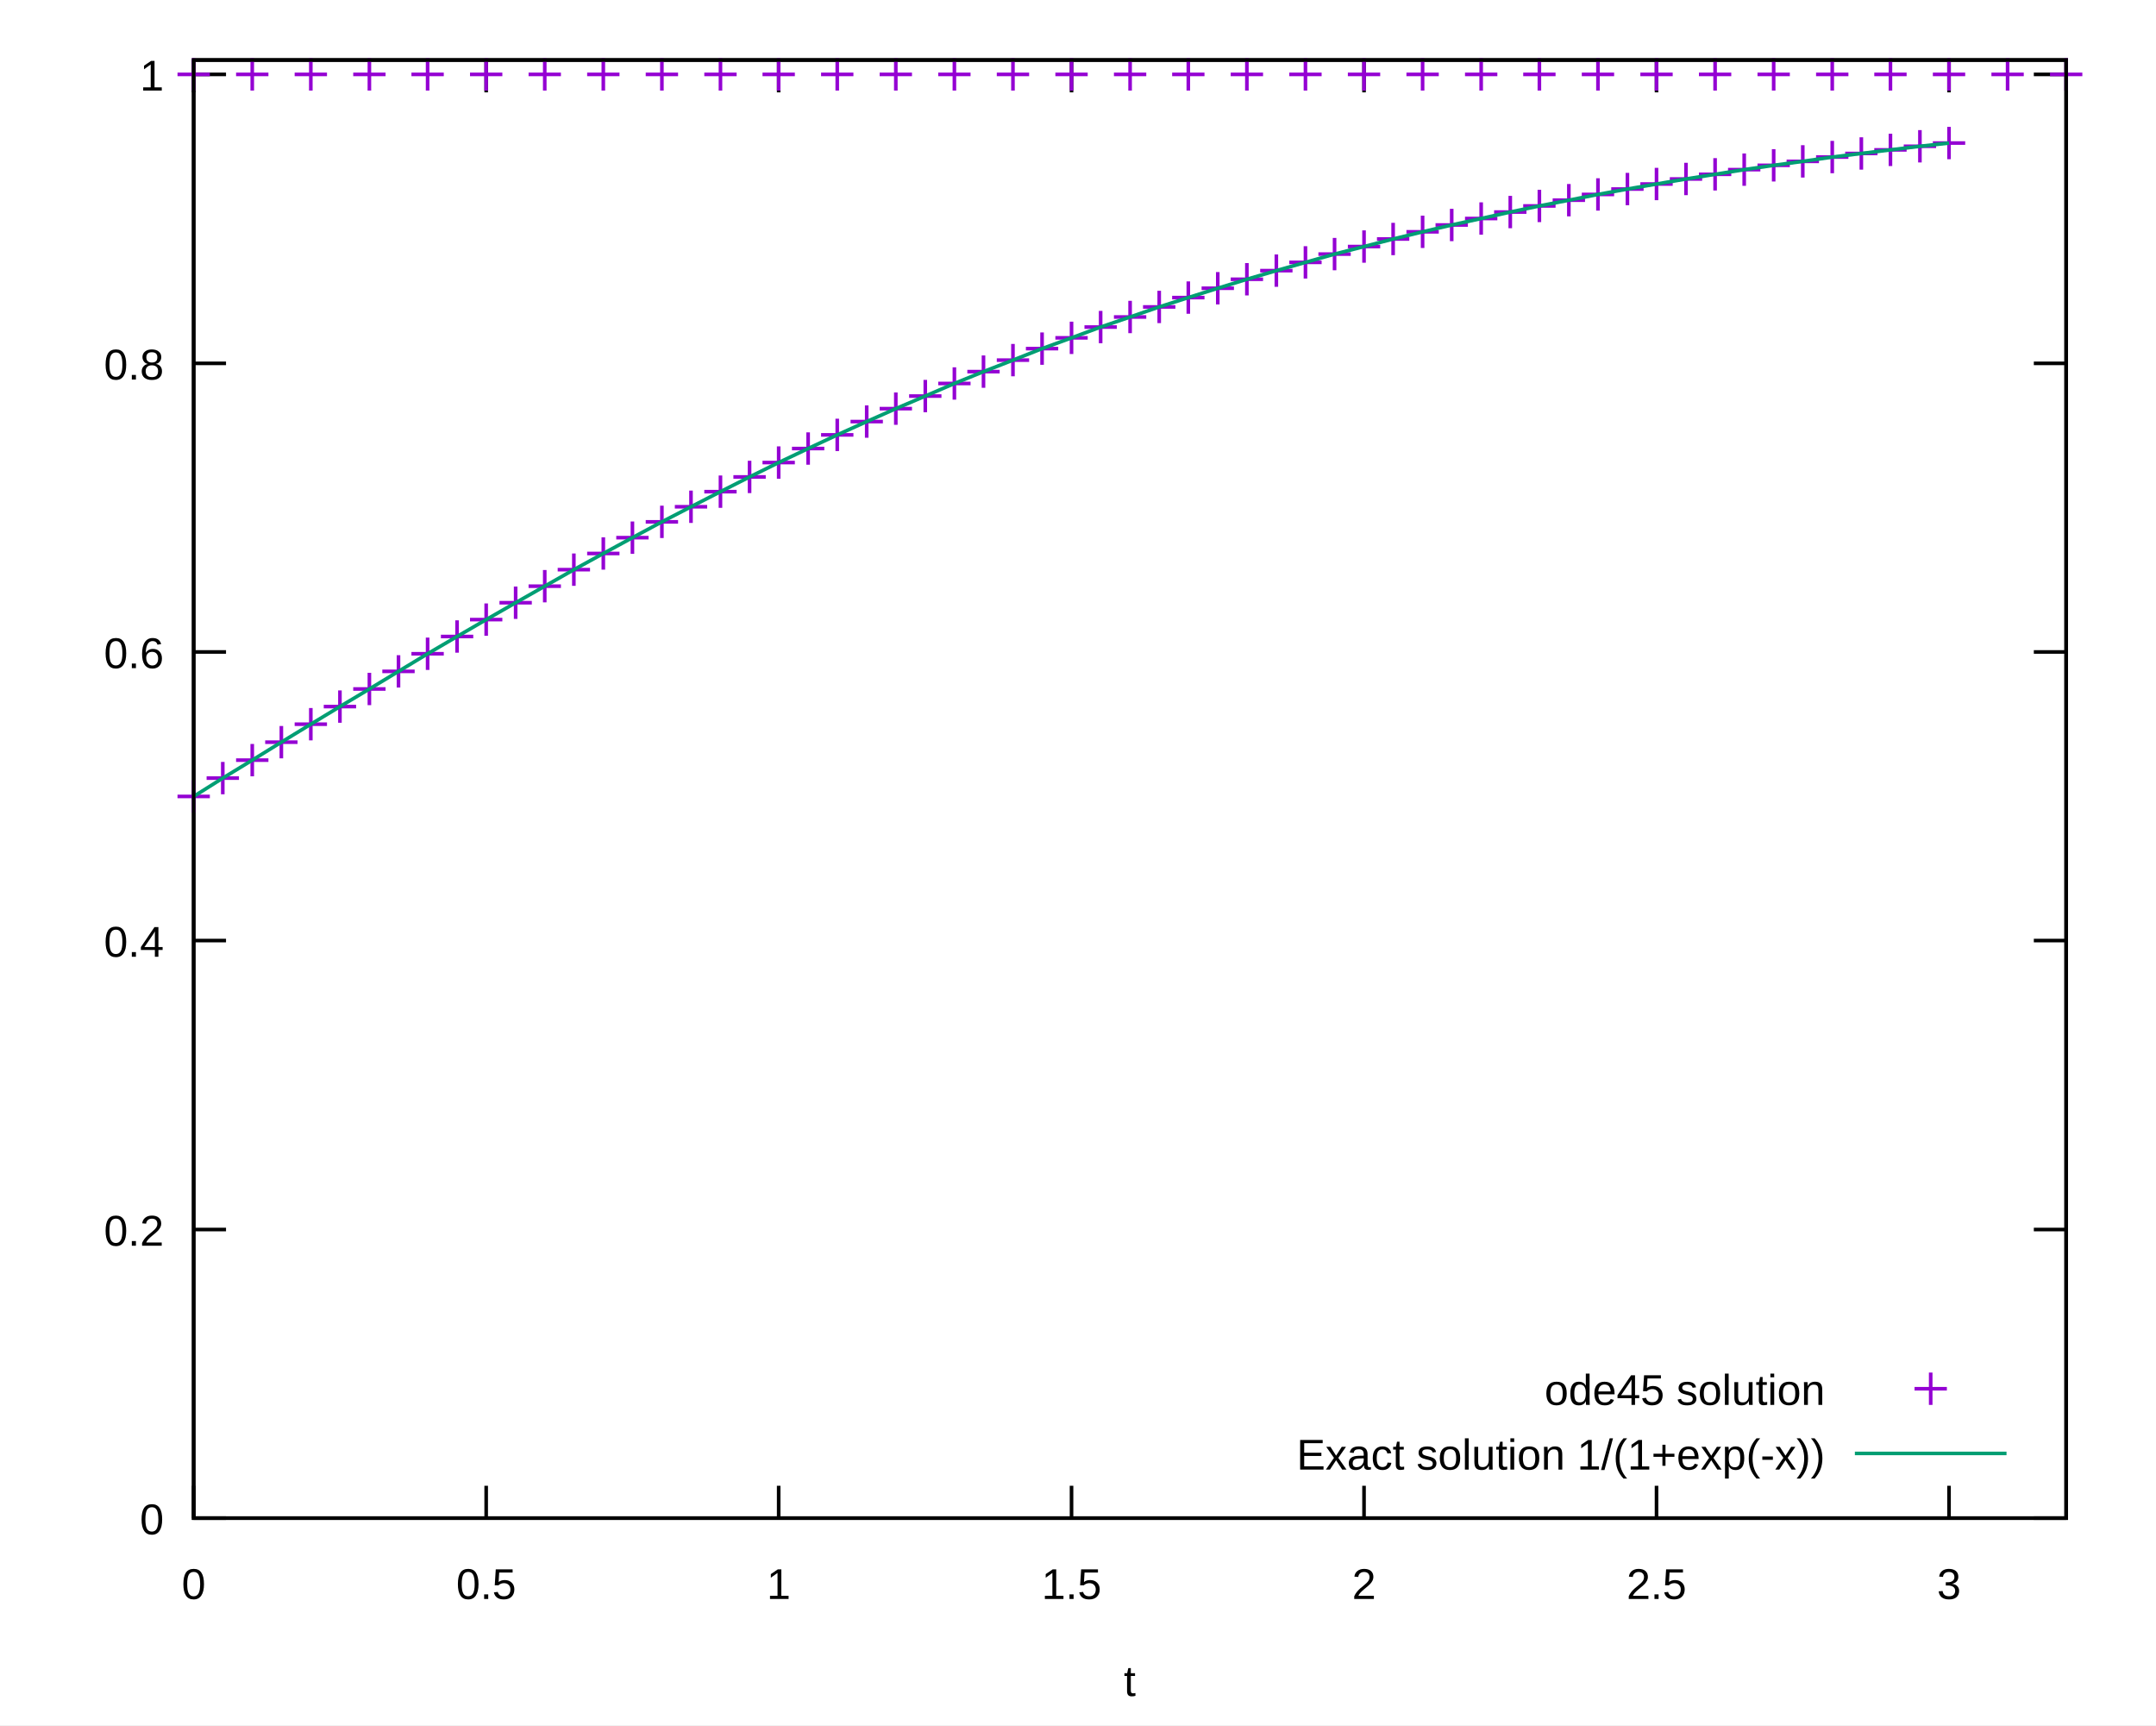
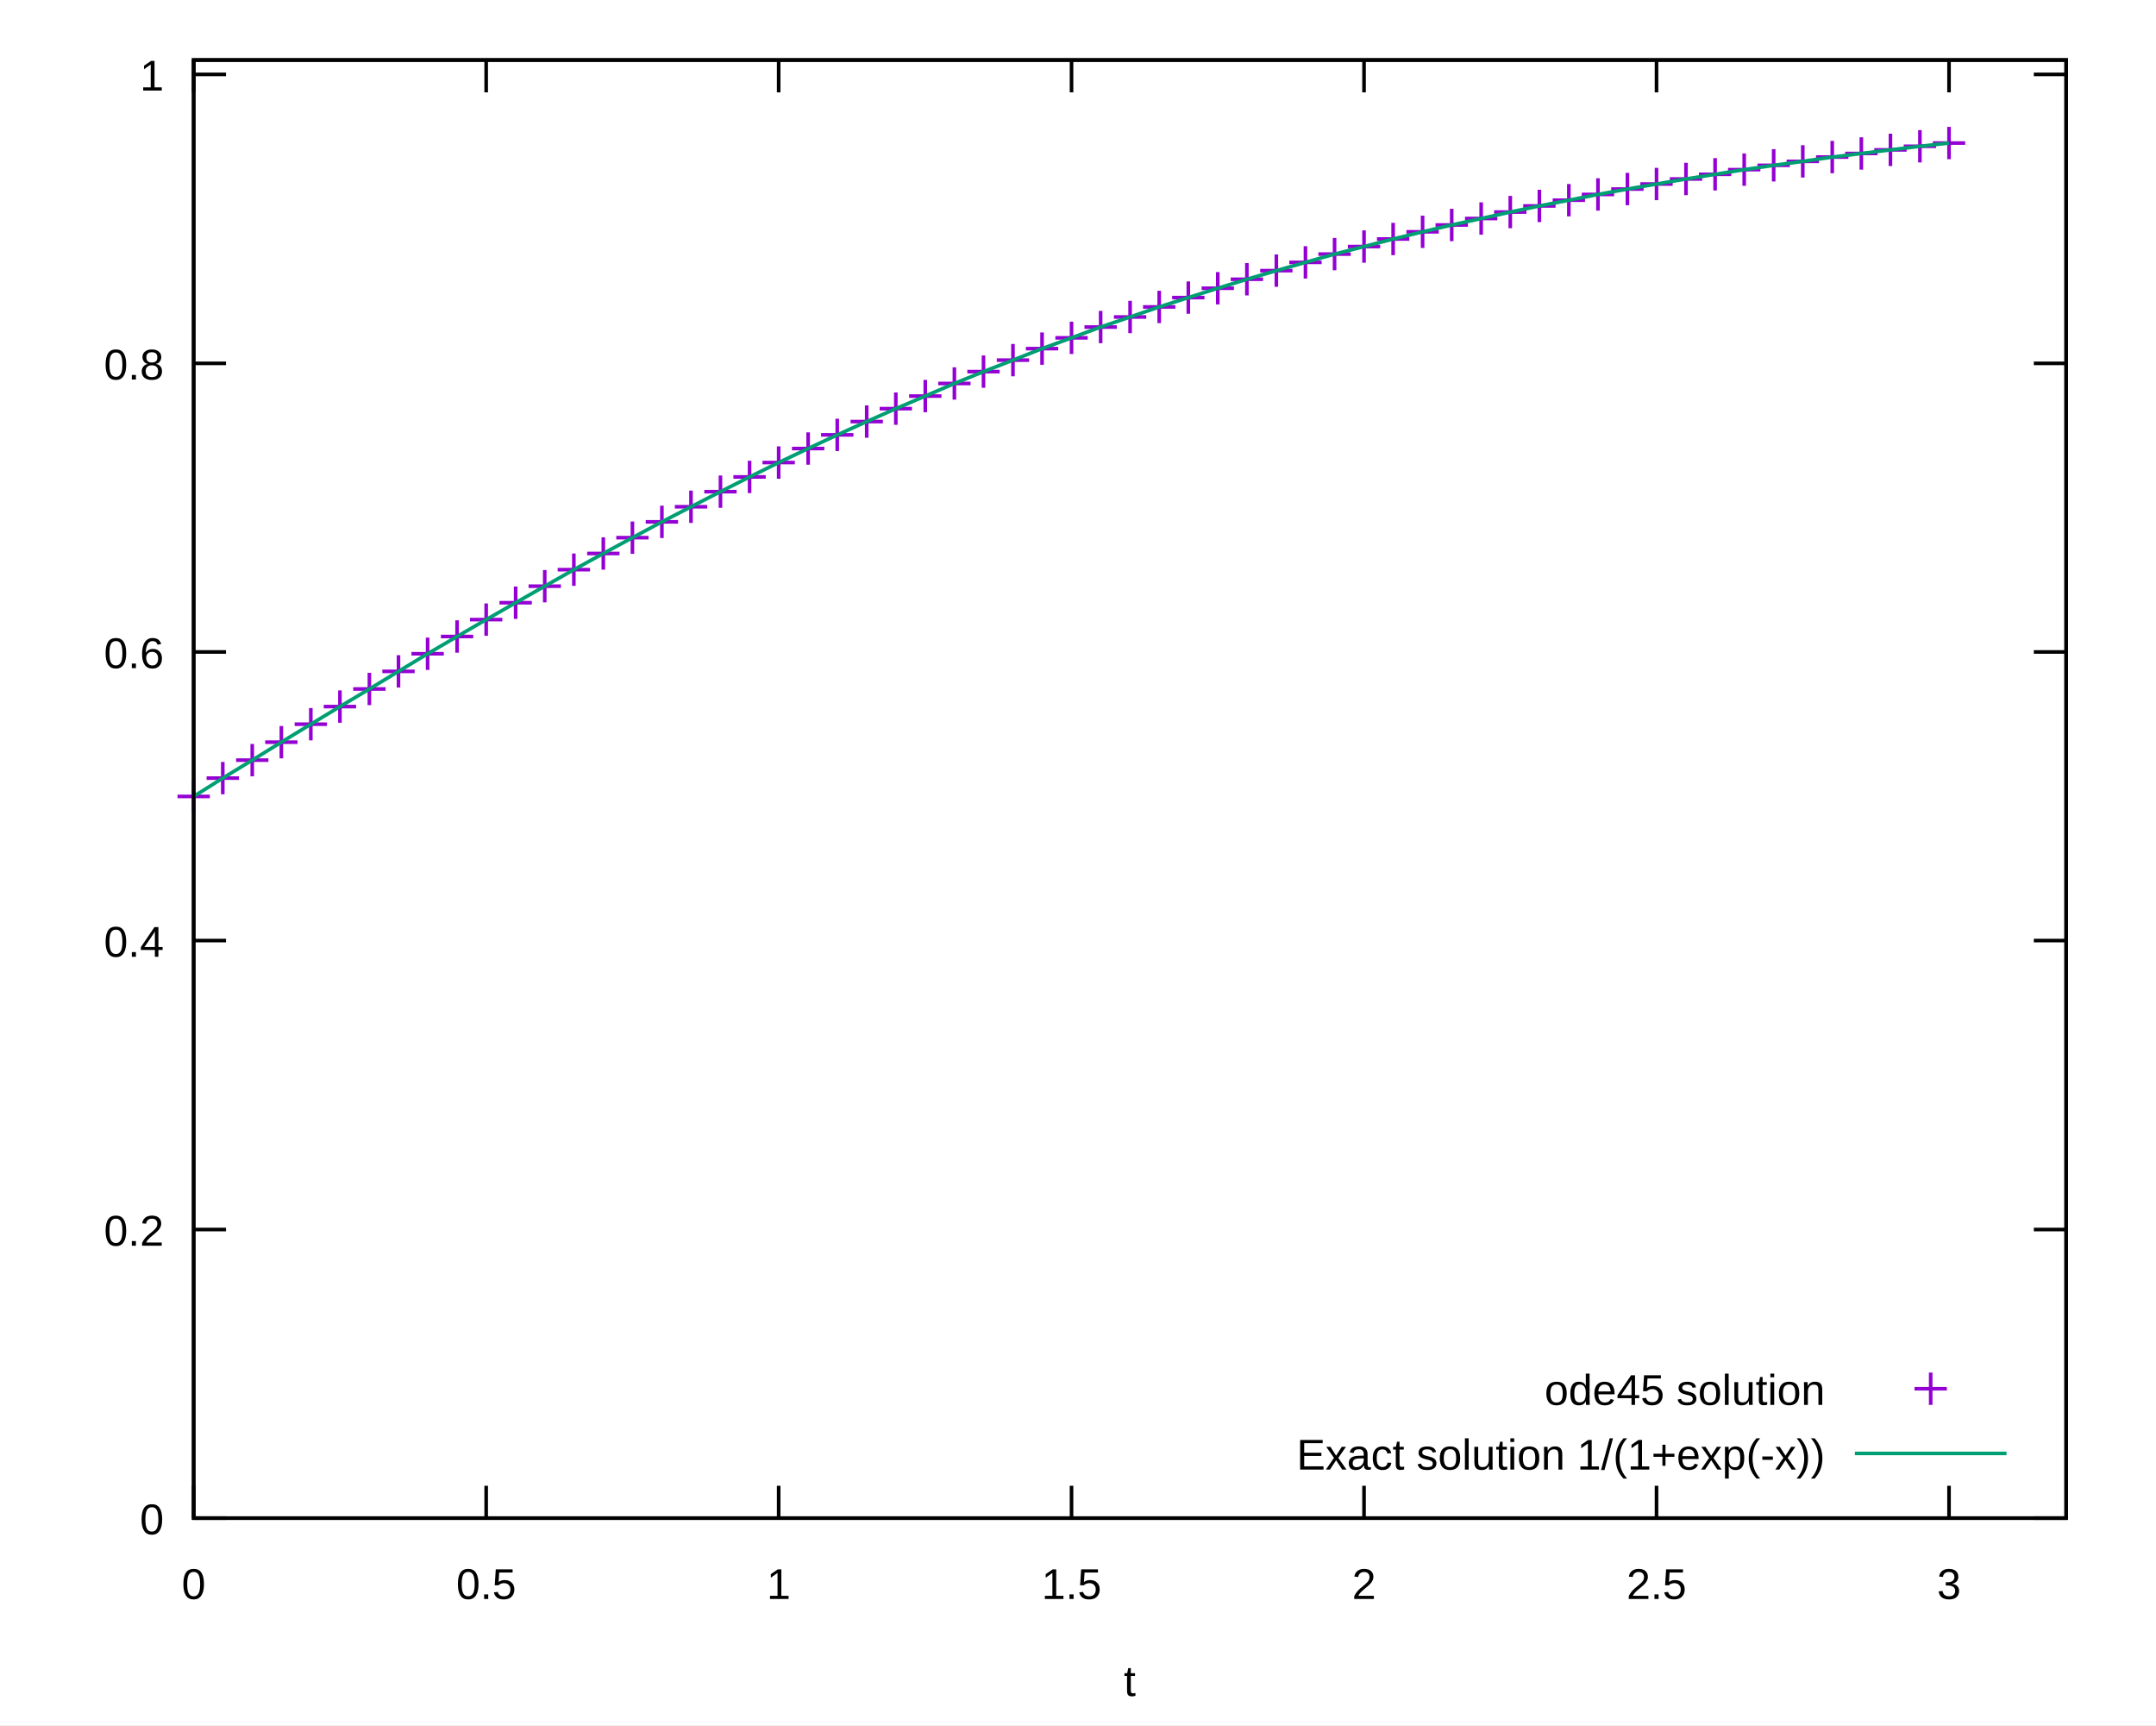
<svg xmlns="http://www.w3.org/2000/svg" xmlns:xlink="http://www.w3.org/1999/xlink" width="600" height="480" viewBox="0 0 600 480">
  <g id="gnuplot_canvas">
    <rect x="0" y="0" width="600" height="480" fill="#ffffff" />
    <defs>
      <circle id="gpDot" r="0.5" stroke-width="0.5" />
      <path id="gpPt0" stroke-width="0.222" stroke="currentColor" d="M-1,0 h2 M0,-1 v2" />
      <path id="gpPt1" stroke-width="0.222" stroke="currentColor" d="M-1,-1 L1,1 M1,-1 L-1,1" />
      <path id="gpPt2" stroke-width="0.222" stroke="currentColor" d="M-1,0 L1,0 M0,-1 L0,1 M-1,-1 L1,1 M-1,1 L1,-1" />
      <rect id="gpPt3" stroke-width="0.222" stroke="currentColor" x="-1" y="-1" width="2" height="2" />
      <rect id="gpPt4" stroke-width="0.222" stroke="currentColor" fill="currentColor" x="-1" y="-1" width="2" height="2" />
      <circle id="gpPt5" stroke-width="0.222" stroke="currentColor" cx="0" cy="0" r="1" />
      <use xlink:href="#gpPt5" id="gpPt6" fill="currentColor" stroke="none" />
      <path id="gpPt7" stroke-width="0.222" stroke="currentColor" d="M0,-1.33 L-1.33,0.67 L1.33,0.67 z" />
      <use xlink:href="#gpPt7" id="gpPt8" fill="currentColor" stroke="none" />
      <use xlink:href="#gpPt7" id="gpPt9" stroke="currentColor" transform="rotate(180)" />
      <use xlink:href="#gpPt9" id="gpPt10" fill="currentColor" stroke="none" />
      <use xlink:href="#gpPt3" id="gpPt11" stroke="currentColor" transform="rotate(45)" />
      <use xlink:href="#gpPt11" id="gpPt12" fill="currentColor" stroke="none" />
      <path id="gpPt13" stroke-width="0.222" stroke="currentColor" d="M0,1.330 L1.265,0.411 L0.782,-1.067 L-0.782,-1.076 L-1.265,0.411 z" />
      <use xlink:href="#gpPt13" id="gpPt14" fill="currentColor" stroke="none" />
      <filter id="textbox" filterUnits="objectBoundingBox" x="0" y="0" height="1" width="1">
        <feFlood flood-color="#FFFFFF" flood-opacity="1" result="bgnd" />
        <feComposite in="SourceGraphic" in2="bgnd" operator="atop" />
      </filter>
      <filter id="greybox" filterUnits="objectBoundingBox" x="0" y="0" height="1" width="1">
        <feFlood flood-color="lightgrey" flood-opacity="1" result="grey" />
        <feComposite in="SourceGraphic" in2="grey" operator="atop" />
      </filter>
    </defs>
    <g fill="none" color="#FFFFFF" stroke="currentColor" stroke-width="1.00" stroke-linecap="butt" stroke-linejoin="miter">
</g>
    <g fill="none" color="black" stroke="currentColor" stroke-width="1.00" stroke-linecap="butt" stroke-linejoin="miter">
      <path stroke="black" d="M53.9,422.4 L62.9,422.4 M575.0,422.4 L566.0,422.4  " />
      <g transform="translate(45.6,426.9)" stroke="none" fill="black" font-family="Arial" font-size="12.00" text-anchor="end">
        <text>
          <tspan font-family="Arial"> 0</tspan>
        </text>
      </g>
    </g>
    <g fill="none" color="black" stroke="currentColor" stroke-width="1.00" stroke-linecap="butt" stroke-linejoin="miter">
      <path stroke="black" d="M53.9,342.1 L62.9,342.1 M575.0,342.1 L566.0,342.1  " />
      <g transform="translate(45.6,346.6)" stroke="none" fill="black" font-family="Arial" font-size="12.00" text-anchor="end">
        <text>
          <tspan font-family="Arial"> 0.2</tspan>
        </text>
      </g>
    </g>
    <g fill="none" color="black" stroke="currentColor" stroke-width="1.00" stroke-linecap="butt" stroke-linejoin="miter">
      <path stroke="black" d="M53.9,261.7 L62.9,261.7 M575.0,261.7 L566.0,261.7  " />
      <g transform="translate(45.6,266.2)" stroke="none" fill="black" font-family="Arial" font-size="12.00" text-anchor="end">
        <text>
          <tspan font-family="Arial"> 0.4</tspan>
        </text>
      </g>
    </g>
    <g fill="none" color="black" stroke="currentColor" stroke-width="1.00" stroke-linecap="butt" stroke-linejoin="miter">
      <path stroke="black" d="M53.9,181.4 L62.9,181.4 M575.0,181.4 L566.0,181.4  " />
      <g transform="translate(45.6,185.9)" stroke="none" fill="black" font-family="Arial" font-size="12.00" text-anchor="end">
        <text>
          <tspan font-family="Arial"> 0.6</tspan>
        </text>
      </g>
    </g>
    <g fill="none" color="black" stroke="currentColor" stroke-width="1.00" stroke-linecap="butt" stroke-linejoin="miter">
      <path stroke="black" d="M53.9,101.1 L62.9,101.1 M575.0,101.1 L566.0,101.1  " />
      <g transform="translate(45.6,105.6)" stroke="none" fill="black" font-family="Arial" font-size="12.00" text-anchor="end">
        <text>
          <tspan font-family="Arial"> 0.8</tspan>
        </text>
      </g>
    </g>
    <g fill="none" color="black" stroke="currentColor" stroke-width="1.00" stroke-linecap="butt" stroke-linejoin="miter">
      <path stroke="black" d="M53.9,20.7 L62.9,20.7 M575.0,20.7 L566.0,20.7  " />
      <g transform="translate(45.6,25.2)" stroke="none" fill="black" font-family="Arial" font-size="12.00" text-anchor="end">
        <text>
          <tspan font-family="Arial"> 1</tspan>
        </text>
      </g>
    </g>
    <g fill="none" color="black" stroke="currentColor" stroke-width="1.00" stroke-linecap="butt" stroke-linejoin="miter">
      <path stroke="black" d="M53.9,422.4 L53.9,413.4 M53.9,16.7 L53.9,25.7  " />
      <g transform="translate(53.9,444.9)" stroke="none" fill="black" font-family="Arial" font-size="12.00" text-anchor="middle">
        <text>
          <tspan font-family="Arial"> 0</tspan>
        </text>
      </g>
    </g>
    <g fill="none" color="black" stroke="currentColor" stroke-width="1.00" stroke-linecap="butt" stroke-linejoin="miter">
      <path stroke="black" d="M135.3,422.4 L135.3,413.4 M135.3,16.7 L135.3,25.7  " />
      <g transform="translate(135.3,444.9)" stroke="none" fill="black" font-family="Arial" font-size="12.00" text-anchor="middle">
        <text>
          <tspan font-family="Arial"> 0.5</tspan>
        </text>
      </g>
    </g>
    <g fill="none" color="black" stroke="currentColor" stroke-width="1.00" stroke-linecap="butt" stroke-linejoin="miter">
      <path stroke="black" d="M216.7,422.4 L216.7,413.4 M216.7,16.7 L216.7,25.7  " />
      <g transform="translate(216.7,444.9)" stroke="none" fill="black" font-family="Arial" font-size="12.00" text-anchor="middle">
        <text>
          <tspan font-family="Arial"> 1</tspan>
        </text>
      </g>
    </g>
    <g fill="none" color="black" stroke="currentColor" stroke-width="1.00" stroke-linecap="butt" stroke-linejoin="miter">
      <path stroke="black" d="M298.2,422.4 L298.2,413.4 M298.2,16.7 L298.2,25.7  " />
      <g transform="translate(298.2,444.9)" stroke="none" fill="black" font-family="Arial" font-size="12.00" text-anchor="middle">
        <text>
          <tspan font-family="Arial"> 1.5</tspan>
        </text>
      </g>
    </g>
    <g fill="none" color="black" stroke="currentColor" stroke-width="1.00" stroke-linecap="butt" stroke-linejoin="miter">
      <path stroke="black" d="M379.6,422.4 L379.6,413.4 M379.6,16.7 L379.6,25.7  " />
      <g transform="translate(379.6,444.9)" stroke="none" fill="black" font-family="Arial" font-size="12.00" text-anchor="middle">
        <text>
          <tspan font-family="Arial"> 2</tspan>
        </text>
      </g>
    </g>
    <g fill="none" color="black" stroke="currentColor" stroke-width="1.00" stroke-linecap="butt" stroke-linejoin="miter">
      <path stroke="black" d="M461.0,422.4 L461.0,413.4 M461.0,16.7 L461.0,25.7  " />
      <g transform="translate(461.0,444.9)" stroke="none" fill="black" font-family="Arial" font-size="12.00" text-anchor="middle">
        <text>
          <tspan font-family="Arial"> 2.5</tspan>
        </text>
      </g>
    </g>
    <g fill="none" color="black" stroke="currentColor" stroke-width="1.00" stroke-linecap="butt" stroke-linejoin="miter">
      <path stroke="black" d="M542.4,422.4 L542.4,413.4 M542.4,16.7 L542.4,25.7  " />
      <g transform="translate(542.4,444.9)" stroke="none" fill="black" font-family="Arial" font-size="12.00" text-anchor="middle">
        <text>
          <tspan font-family="Arial"> 3</tspan>
        </text>
      </g>
    </g>
    <g fill="none" color="black" stroke="currentColor" stroke-width="1.00" stroke-linecap="butt" stroke-linejoin="miter">
</g>
    <g fill="none" color="black" stroke="currentColor" stroke-width="1.00" stroke-linecap="butt" stroke-linejoin="miter">
      <path stroke="black" d="M53.9,16.7 L53.9,422.4 L575.0,422.4 L575.0,16.7 L53.9,16.7 Z  " />
    </g>
    <g fill="none" color="black" stroke="currentColor" stroke-width="1.00" stroke-linecap="butt" stroke-linejoin="miter">
      <g transform="translate(17.6,219.6) rotate(270)" stroke="none" fill="black" font-family="Arial" font-size="12.00" text-anchor="middle">
        <text />
      </g>
    </g>
    <g fill="none" color="black" stroke="currentColor" stroke-width="1.00" stroke-linecap="butt" stroke-linejoin="miter">
      <g transform="translate(314.4,471.9)" stroke="none" fill="black" font-family="Arial" font-size="12.00" text-anchor="middle">
        <text>
          <tspan font-family="Arial">t</tspan>
        </text>
      </g>
    </g>
    <g fill="none" color="black" stroke="currentColor" stroke-width="1.00" stroke-linecap="butt" stroke-linejoin="miter">
</g>
    <g id="gnuplot_plot_1">
      <g fill="none" color="black" stroke="currentColor" stroke-width="1.00" stroke-linecap="butt" stroke-linejoin="miter">
        <g transform="translate(507.9,390.9)" stroke="none" fill="black" font-family="Arial" font-size="12.00" text-anchor="end">
          <text>
            <tspan font-family="Arial">ode45 solution</tspan>
          </text>
        </g>
      </g>
      <g fill="none" color="black" stroke="currentColor" stroke-width="1.00" stroke-linecap="butt" stroke-linejoin="miter">
        <use xlink:href="#gpPt0" transform="translate(53.9,221.6) scale(4.50)" color="rgb(148,   0, 211)" />
        <use xlink:href="#gpPt0" transform="translate(62.0,216.5) scale(4.50)" color="rgb(148,   0, 211)" />
        <use xlink:href="#gpPt0" transform="translate(70.2,211.5) scale(4.50)" color="rgb(148,   0, 211)" />
        <use xlink:href="#gpPt0" transform="translate(78.3,206.5) scale(4.50)" color="rgb(148,   0, 211)" />
        <use xlink:href="#gpPt0" transform="translate(86.5,201.5) scale(4.50)" color="rgb(148,   0, 211)" />
        <use xlink:href="#gpPt0" transform="translate(94.6,196.6) scale(4.50)" color="rgb(148,   0, 211)" />
        <use xlink:href="#gpPt0" transform="translate(102.8,191.7) scale(4.50)" color="rgb(148,   0, 211)" />
        <use xlink:href="#gpPt0" transform="translate(110.9,186.8) scale(4.50)" color="rgb(148,   0, 211)" />
        <use xlink:href="#gpPt0" transform="translate(119.0,181.9) scale(4.50)" color="rgb(148,   0, 211)" />
        <use xlink:href="#gpPt0" transform="translate(127.2,177.1) scale(4.50)" color="rgb(148,   0, 211)" />
        <use xlink:href="#gpPt0" transform="translate(135.3,172.4) scale(4.50)" color="rgb(148,   0, 211)" />
        <use xlink:href="#gpPt0" transform="translate(143.5,167.7) scale(4.50)" color="rgb(148,   0, 211)" />
        <use xlink:href="#gpPt0" transform="translate(151.6,163.1) scale(4.50)" color="rgb(148,   0, 211)" />
        <use xlink:href="#gpPt0" transform="translate(159.7,158.5) scale(4.50)" color="rgb(148,   0, 211)" />
        <use xlink:href="#gpPt0" transform="translate(167.9,154.0) scale(4.50)" color="rgb(148,   0, 211)" />
        <use xlink:href="#gpPt0" transform="translate(176.0,149.6) scale(4.50)" color="rgb(148,   0, 211)" />
        <use xlink:href="#gpPt0" transform="translate(184.2,145.2) scale(4.50)" color="rgb(148,   0, 211)" />
        <use xlink:href="#gpPt0" transform="translate(192.3,141.0) scale(4.50)" color="rgb(148,   0, 211)" />
        <use xlink:href="#gpPt0" transform="translate(200.5,136.8) scale(4.50)" color="rgb(148,   0, 211)" />
        <use xlink:href="#gpPt0" transform="translate(208.6,132.7) scale(4.50)" color="rgb(148,   0, 211)" />
        <use xlink:href="#gpPt0" transform="translate(216.7,128.7) scale(4.50)" color="rgb(148,   0, 211)" />
        <use xlink:href="#gpPt0" transform="translate(224.9,124.8) scale(4.50)" color="rgb(148,   0, 211)" />
        <use xlink:href="#gpPt0" transform="translate(233.0,121.0) scale(4.50)" color="rgb(148,   0, 211)" />
        <use xlink:href="#gpPt0" transform="translate(241.2,117.3) scale(4.50)" color="rgb(148,   0, 211)" />
        <use xlink:href="#gpPt0" transform="translate(249.3,113.7) scale(4.50)" color="rgb(148,   0, 211)" />
        <use xlink:href="#gpPt0" transform="translate(257.5,110.2) scale(4.50)" color="rgb(148,   0, 211)" />
        <use xlink:href="#gpPt0" transform="translate(265.6,106.7) scale(4.50)" color="rgb(148,   0, 211)" />
        <use xlink:href="#gpPt0" transform="translate(273.7,103.4) scale(4.50)" color="rgb(148,   0, 211)" />
        <use xlink:href="#gpPt0" transform="translate(281.9,100.2) scale(4.50)" color="rgb(148,   0, 211)" />
        <use xlink:href="#gpPt0" transform="translate(290.0,97.0) scale(4.50)" color="rgb(148,   0, 211)" />
        <use xlink:href="#gpPt0" transform="translate(298.2,94.0) scale(4.50)" color="rgb(148,   0, 211)" />
        <use xlink:href="#gpPt0" transform="translate(306.3,91.0) scale(4.50)" color="rgb(148,   0, 211)" />
        <use xlink:href="#gpPt0" transform="translate(314.5,88.2) scale(4.50)" color="rgb(148,   0, 211)" />
        <use xlink:href="#gpPt0" transform="translate(322.6,85.4) scale(4.50)" color="rgb(148,   0, 211)" />
        <use xlink:href="#gpPt0" transform="translate(330.7,82.8) scale(4.50)" color="rgb(148,   0, 211)" />
        <use xlink:href="#gpPt0" transform="translate(338.9,80.2) scale(4.50)" color="rgb(148,   0, 211)" />
        <use xlink:href="#gpPt0" transform="translate(347.0,77.7) scale(4.50)" color="rgb(148,   0, 211)" />
        <use xlink:href="#gpPt0" transform="translate(355.2,75.3) scale(4.50)" color="rgb(148,   0, 211)" />
        <use xlink:href="#gpPt0" transform="translate(363.3,73.0) scale(4.50)" color="rgb(148,   0, 211)" />
        <use xlink:href="#gpPt0" transform="translate(371.4,70.7) scale(4.50)" color="rgb(148,   0, 211)" />
        <use xlink:href="#gpPt0" transform="translate(379.6,68.6) scale(4.50)" color="rgb(148,   0, 211)" />
        <use xlink:href="#gpPt0" transform="translate(387.7,66.5) scale(4.50)" color="rgb(148,   0, 211)" />
        <use xlink:href="#gpPt0" transform="translate(395.9,64.5) scale(4.50)" color="rgb(148,   0, 211)" />
        <use xlink:href="#gpPt0" transform="translate(404.0,62.6) scale(4.50)" color="rgb(148,   0, 211)" />
        <use xlink:href="#gpPt0" transform="translate(412.2,60.8) scale(4.50)" color="rgb(148,   0, 211)" />
        <use xlink:href="#gpPt0" transform="translate(420.3,59.0) scale(4.50)" color="rgb(148,   0, 211)" />
        <use xlink:href="#gpPt0" transform="translate(428.4,57.3) scale(4.50)" color="rgb(148,   0, 211)" />
        <use xlink:href="#gpPt0" transform="translate(436.6,55.7) scale(4.50)" color="rgb(148,   0, 211)" />
        <use xlink:href="#gpPt0" transform="translate(444.7,54.1) scale(4.50)" color="rgb(148,   0, 211)" />
        <use xlink:href="#gpPt0" transform="translate(452.9,52.6) scale(4.50)" color="rgb(148,   0, 211)" />
        <use xlink:href="#gpPt0" transform="translate(461.0,51.2) scale(4.50)" color="rgb(148,   0, 211)" />
        <use xlink:href="#gpPt0" transform="translate(469.2,49.8) scale(4.50)" color="rgb(148,   0, 211)" />
        <use xlink:href="#gpPt0" transform="translate(477.3,48.5) scale(4.50)" color="rgb(148,   0, 211)" />
        <use xlink:href="#gpPt0" transform="translate(485.4,47.2) scale(4.50)" color="rgb(148,   0, 211)" />
        <use xlink:href="#gpPt0" transform="translate(493.6,46.0) scale(4.50)" color="rgb(148,   0, 211)" />
        <use xlink:href="#gpPt0" transform="translate(501.7,44.9) scale(4.50)" color="rgb(148,   0, 211)" />
        <use xlink:href="#gpPt0" transform="translate(509.9,43.7) scale(4.50)" color="rgb(148,   0, 211)" />
        <use xlink:href="#gpPt0" transform="translate(518.0,42.7) scale(4.50)" color="rgb(148,   0, 211)" />
        <use xlink:href="#gpPt0" transform="translate(526.1,41.7) scale(4.50)" color="rgb(148,   0, 211)" />
        <use xlink:href="#gpPt0" transform="translate(534.3,40.7) scale(4.50)" color="rgb(148,   0, 211)" />
        <use xlink:href="#gpPt0" transform="translate(542.4,39.8) scale(4.50)" color="rgb(148,   0, 211)" />
-         <use xlink:href="#gpPt0" transform="translate(53.9,20.7) scale(4.50)" color="rgb(148,   0, 211)" />
-         <use xlink:href="#gpPt0" transform="translate(70.2,20.7) scale(4.50)" color="rgb(148,   0, 211)" />
-         <use xlink:href="#gpPt0" transform="translate(86.5,20.7) scale(4.50)" color="rgb(148,   0, 211)" />
-         <use xlink:href="#gpPt0" transform="translate(102.8,20.7) scale(4.50)" color="rgb(148,   0, 211)" />
-         <use xlink:href="#gpPt0" transform="translate(119.0,20.7) scale(4.50)" color="rgb(148,   0, 211)" />
-         <use xlink:href="#gpPt0" transform="translate(135.3,20.7) scale(4.50)" color="rgb(148,   0, 211)" />
-         <use xlink:href="#gpPt0" transform="translate(151.6,20.7) scale(4.50)" color="rgb(148,   0, 211)" />
-         <use xlink:href="#gpPt0" transform="translate(167.9,20.7) scale(4.50)" color="rgb(148,   0, 211)" />
-         <use xlink:href="#gpPt0" transform="translate(184.2,20.7) scale(4.50)" color="rgb(148,   0, 211)" />
-         <use xlink:href="#gpPt0" transform="translate(200.5,20.7) scale(4.50)" color="rgb(148,   0, 211)" />
-         <use xlink:href="#gpPt0" transform="translate(216.7,20.7) scale(4.50)" color="rgb(148,   0, 211)" />
-         <use xlink:href="#gpPt0" transform="translate(233.0,20.7) scale(4.50)" color="rgb(148,   0, 211)" />
-         <use xlink:href="#gpPt0" transform="translate(249.3,20.7) scale(4.50)" color="rgb(148,   0, 211)" />
-         <use xlink:href="#gpPt0" transform="translate(265.6,20.7) scale(4.50)" color="rgb(148,   0, 211)" />
-         <use xlink:href="#gpPt0" transform="translate(281.9,20.7) scale(4.50)" color="rgb(148,   0, 211)" />
-         <use xlink:href="#gpPt0" transform="translate(298.2,20.7) scale(4.50)" color="rgb(148,   0, 211)" />
-         <use xlink:href="#gpPt0" transform="translate(314.5,20.7) scale(4.50)" color="rgb(148,   0, 211)" />
-         <use xlink:href="#gpPt0" transform="translate(330.7,20.7) scale(4.50)" color="rgb(148,   0, 211)" />
-         <use xlink:href="#gpPt0" transform="translate(347.0,20.7) scale(4.50)" color="rgb(148,   0, 211)" />
-         <use xlink:href="#gpPt0" transform="translate(363.3,20.7) scale(4.50)" color="rgb(148,   0, 211)" />
-         <use xlink:href="#gpPt0" transform="translate(379.6,20.7) scale(4.50)" color="rgb(148,   0, 211)" />
-         <use xlink:href="#gpPt0" transform="translate(395.9,20.7) scale(4.50)" color="rgb(148,   0, 211)" />
-         <use xlink:href="#gpPt0" transform="translate(412.2,20.7) scale(4.50)" color="rgb(148,   0, 211)" />
-         <use xlink:href="#gpPt0" transform="translate(428.4,20.7) scale(4.50)" color="rgb(148,   0, 211)" />
-         <use xlink:href="#gpPt0" transform="translate(444.7,20.7) scale(4.50)" color="rgb(148,   0, 211)" />
-         <use xlink:href="#gpPt0" transform="translate(461.0,20.7) scale(4.50)" color="rgb(148,   0, 211)" />
-         <use xlink:href="#gpPt0" transform="translate(477.3,20.7) scale(4.50)" color="rgb(148,   0, 211)" />
-         <use xlink:href="#gpPt0" transform="translate(493.6,20.7) scale(4.50)" color="rgb(148,   0, 211)" />
-         <use xlink:href="#gpPt0" transform="translate(509.9,20.7) scale(4.50)" color="rgb(148,   0, 211)" />
-         <use xlink:href="#gpPt0" transform="translate(526.1,20.7) scale(4.50)" color="rgb(148,   0, 211)" />
-         <use xlink:href="#gpPt0" transform="translate(542.4,20.7) scale(4.50)" color="rgb(148,   0, 211)" />
-         <use xlink:href="#gpPt0" transform="translate(558.7,20.7) scale(4.50)" color="rgb(148,   0, 211)" />
-         <use xlink:href="#gpPt0" transform="translate(575.0,20.7) scale(4.50)" color="rgb(148,   0, 211)" />
        <use xlink:href="#gpPt0" transform="translate(537.3,386.4) scale(4.50)" color="rgb(148,   0, 211)" />
      </g>
    </g>
    <g id="gnuplot_plot_2">
      <g fill="none" color="black" stroke="currentColor" stroke-width="1.00" stroke-linecap="butt" stroke-linejoin="miter">
        <g transform="translate(507.9,408.9)" stroke="none" fill="black" font-family="Arial" font-size="12.00" text-anchor="end">
          <text>
            <tspan font-family="Arial">Exact solution 1/(1+exp(-x))</tspan>
          </text>
        </g>
      </g>
      <g fill="none" color="black" stroke="currentColor" stroke-width="1.00" stroke-linecap="butt" stroke-linejoin="miter">
        <path stroke="rgb(  0, 158, 115)" d="M516.2,404.4 L558.4,404.4 M53.9,221.6 L62.0,216.5 L70.2,211.5 L78.3,206.5 L86.5,201.5 L94.6,196.6   L102.8,191.7 L110.9,186.8 L119.0,181.9 L127.2,177.1 L135.3,172.4 L143.5,167.7 L151.6,163.1 L159.7,158.5   L167.9,154.0 L176.0,149.6 L184.2,145.2 L192.3,141.0 L200.5,136.8 L208.6,132.7 L216.7,128.7 L224.9,124.8   L233.0,121.0 L241.2,117.3 L249.3,113.7 L257.5,110.2 L265.6,106.7 L273.7,103.4 L281.9,100.2 L290.0,97.0   L298.2,94.0 L306.3,91.0 L314.5,88.2 L322.6,85.4 L330.7,82.8 L338.9,80.2 L347.0,77.7 L355.2,75.3   L363.3,73.0 L371.4,70.7 L379.6,68.6 L387.7,66.5 L395.9,64.5 L404.0,62.6 L412.2,60.8 L420.3,59.0   L428.4,57.3 L436.6,55.7 L444.7,54.1 L452.9,52.6 L461.0,51.2 L469.2,49.8 L477.3,48.5 L485.4,47.2   L493.6,46.0 L501.7,44.9 L509.9,43.7 L518.0,42.7 L526.1,41.7 L534.3,40.7 L542.4,39.8  " />
      </g>
    </g>
    <g fill="none" color="#FFFFFF" stroke="rgb(  0, 158, 115)" stroke-width="2.00" stroke-linecap="butt" stroke-linejoin="miter">
</g>
    <g fill="none" color="black" stroke="currentColor" stroke-width="2.00" stroke-linecap="butt" stroke-linejoin="miter">
</g>
    <g fill="none" color="black" stroke="black" stroke-width="1.00" stroke-linecap="butt" stroke-linejoin="miter">
</g>
    <g fill="none" color="black" stroke="currentColor" stroke-width="1.00" stroke-linecap="butt" stroke-linejoin="miter">
      <path stroke="black" d="M53.9,16.7 L53.9,422.4 L575.0,422.4 L575.0,16.7 L53.9,16.7 Z  " />
    </g>
    <g fill="none" color="black" stroke="currentColor" stroke-width="1.00" stroke-linecap="butt" stroke-linejoin="miter">
</g>
  </g>
</svg>
